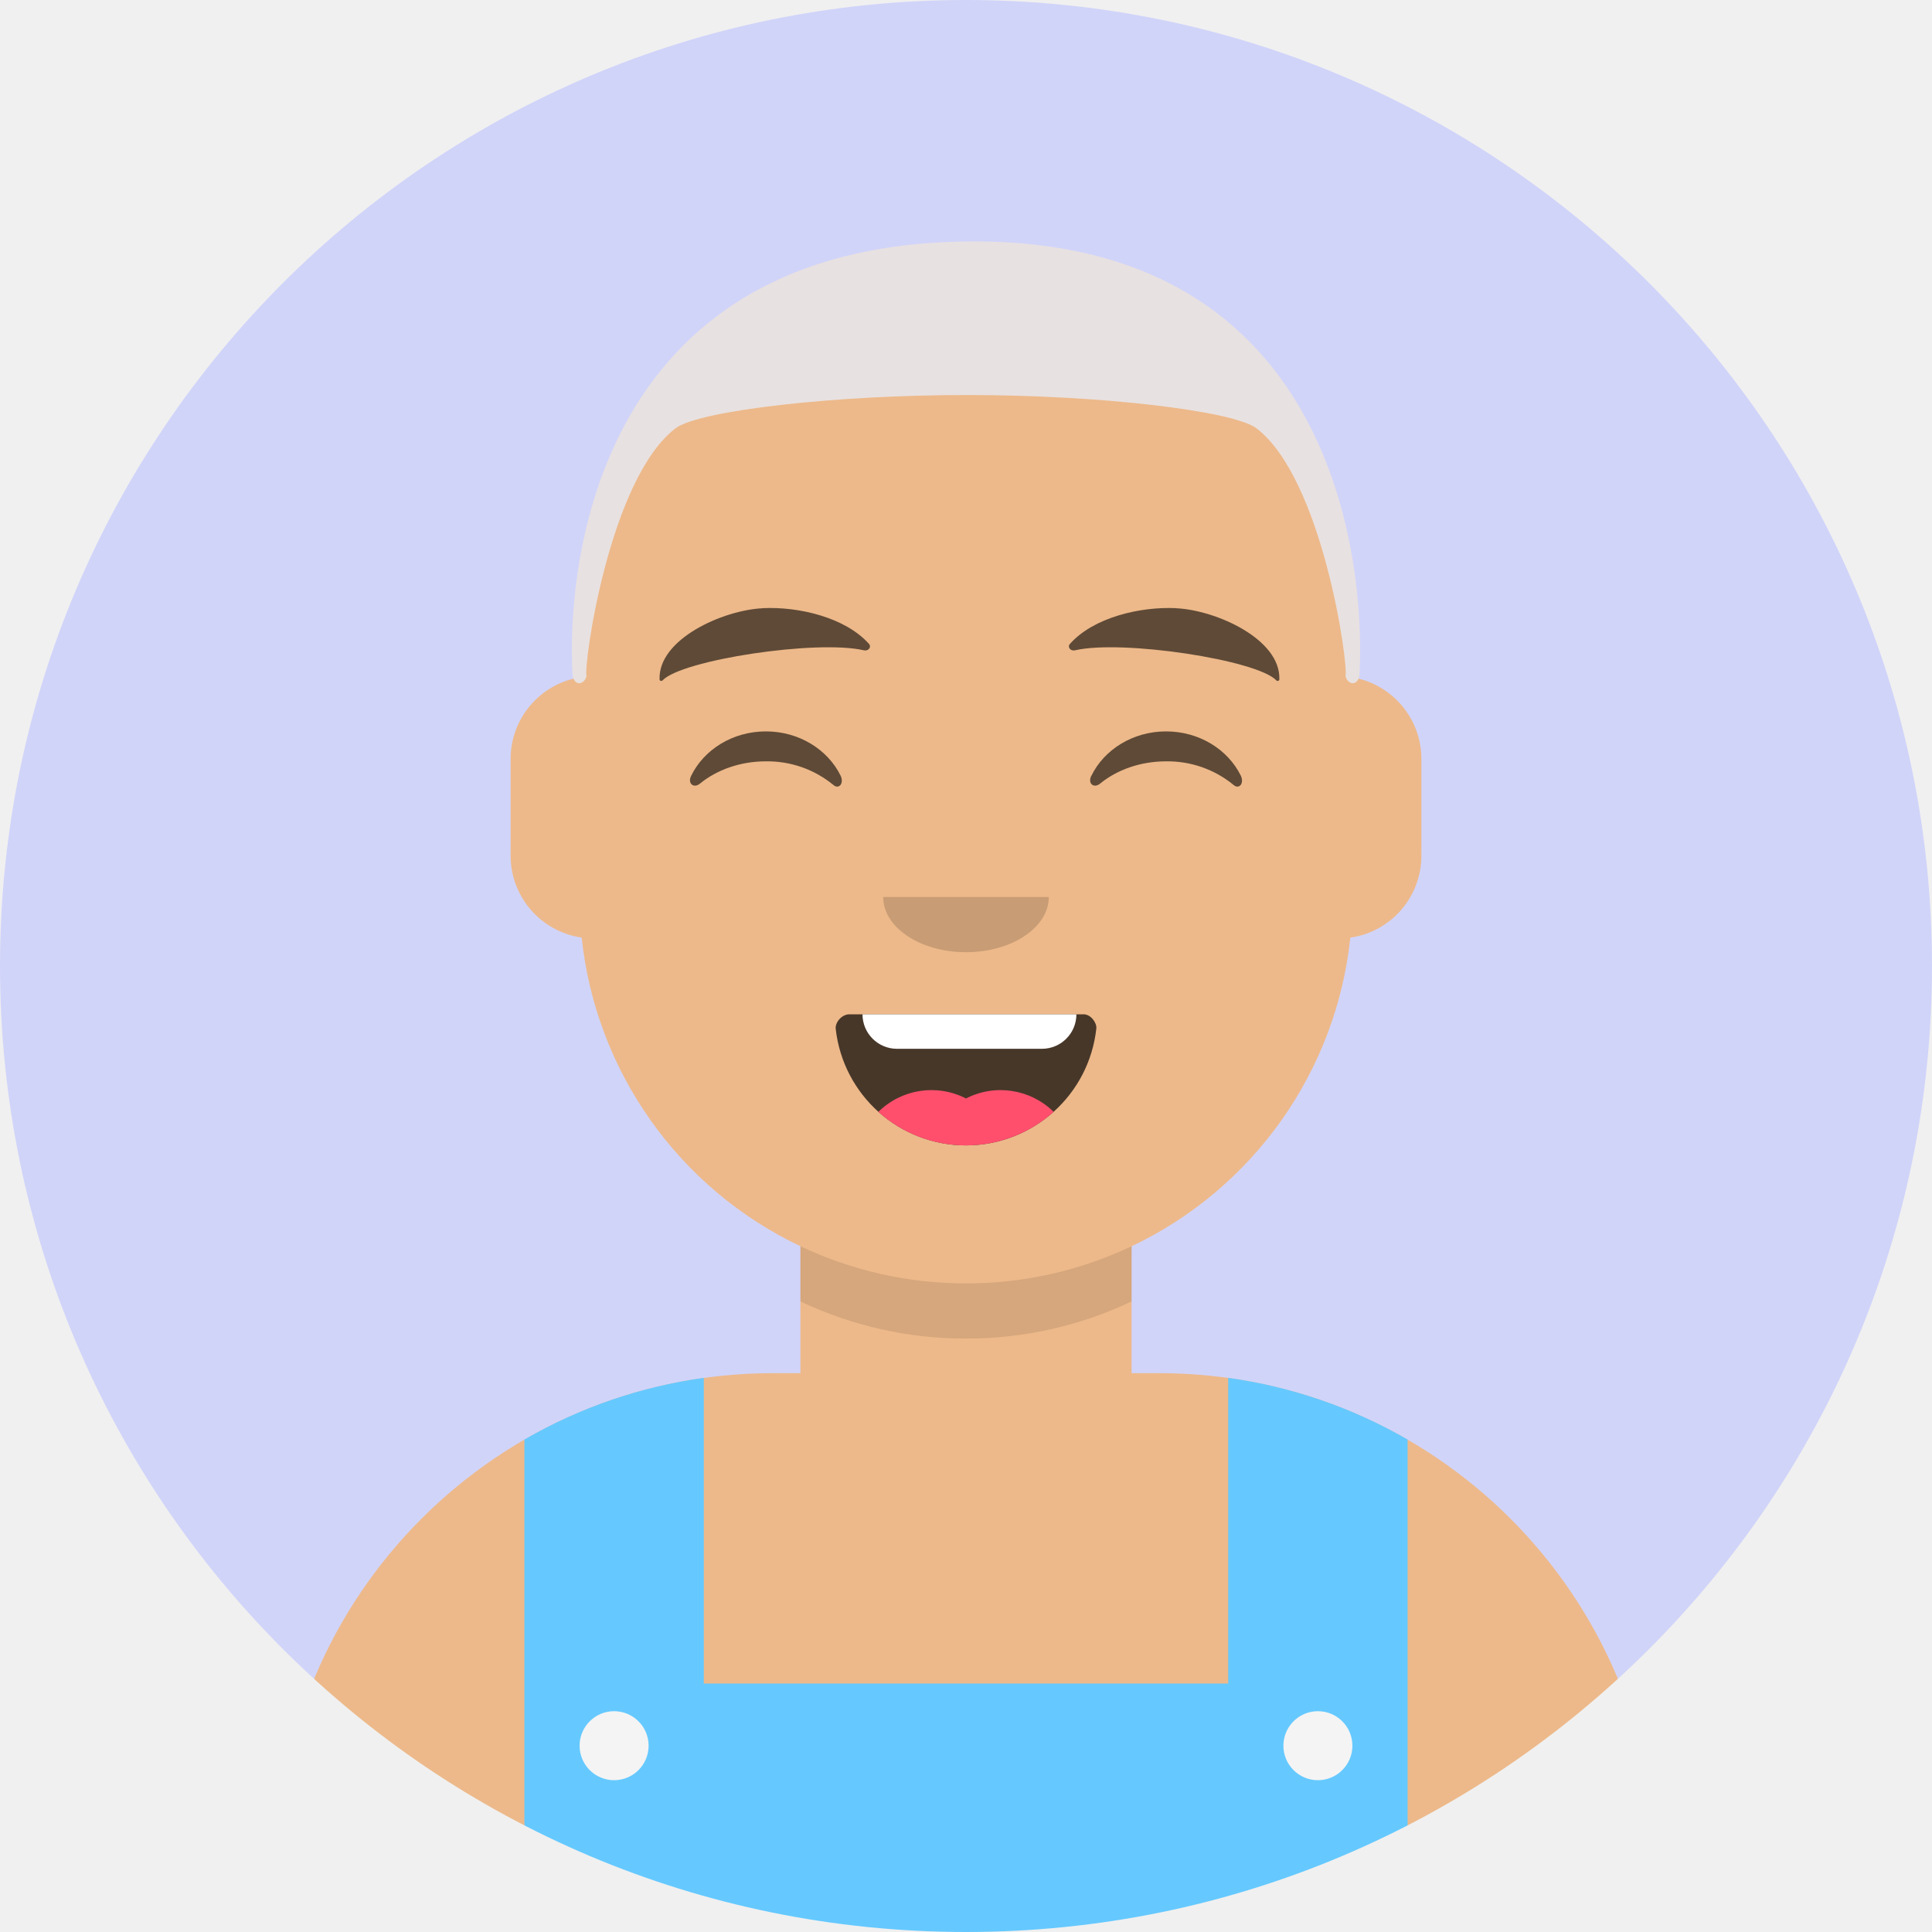
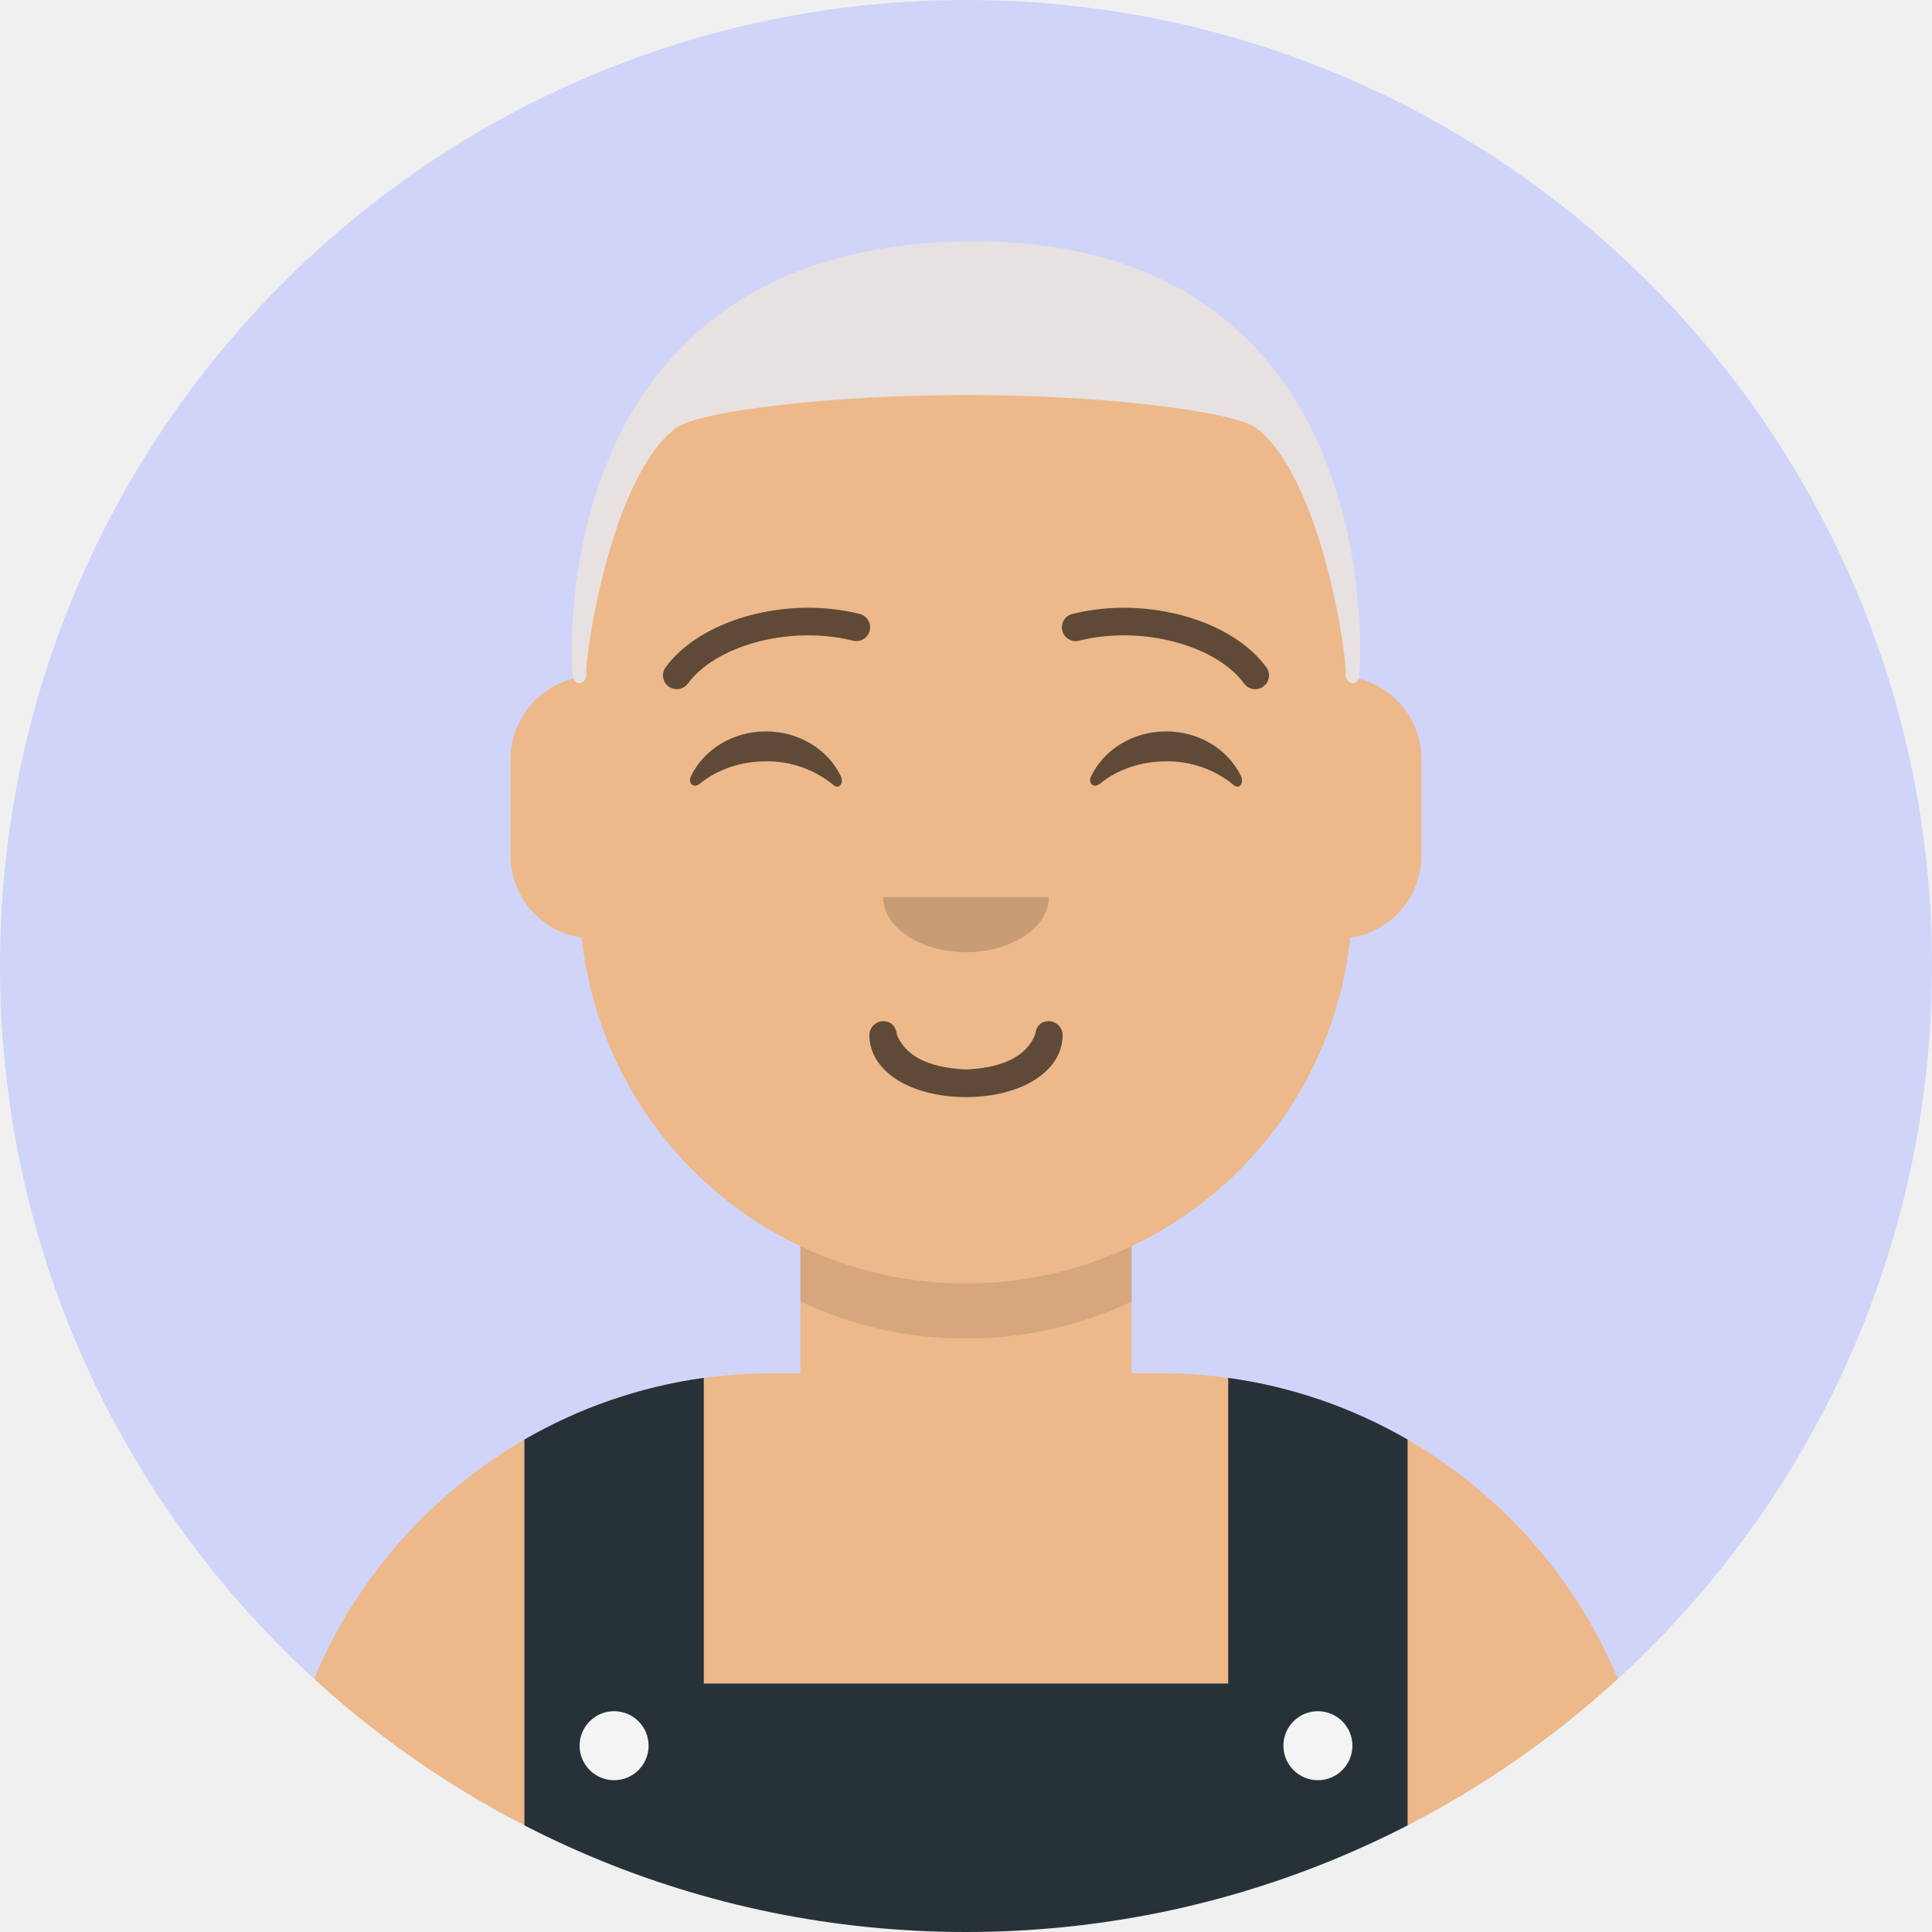
<svg xmlns="http://www.w3.org/2000/svg" viewBox="0 0 280 280" fill="none" shape-rendering="auto">
  <mask id="viewboxMask">
    <rect width="280" height="280" rx="140" ry="140" x="0" y="0" fill="#fff" />
  </mask>
  <g mask="url(#viewboxMask)">
    <rect fill="#d1d4f9" width="280" height="280" x="0" y="0" />
    <g transform="translate(8)">
      <path d="M132 36a56 56 0 0 0-56 56v6.17A12 12 0 0 0 66 110v14a12 12 0 0 0 10.3 11.88 56.04 56.04 0 0 0 31.7 44.73v18.4h-4a72 72 0 0 0-72 72v9h200v-9a72 72 0 0 0-72-72h-4v-18.39a56.04 56.04 0 0 0 31.7-44.73A12 12 0 0 0 198 124v-14a12 12 0 0 0-10-11.83V92a56 56 0 0 0-56-56Z" fill="#edb98a" />
      <path d="M108 180.61v8a55.79 55.79 0 0 0 24 5.39c8.59 0 16.73-1.93 24-5.39v-8a55.79 55.79 0 0 1-24 5.39 55.79 55.79 0 0 1-24-5.39Z" fill="#000" fill-opacity=".1" />
      <g transform="translate(0 170)">
-         <path d="M196 38.63V110H68V38.63a71.52 71.52 0 0 1 26-8.94v44.3h76V29.69a71.52 71.52 0 0 1 26 8.94Z" fill="#65c9ff" />
+         <path d="M196 38.63V110H68V38.63a71.52 71.52 0 0 1 26-8.94v44.3h76V29.69a71.52 71.52 0 0 1 26 8.94Z" fill="#263238" />
        <path d="M86 83a5 5 0 1 1-10 0 5 5 0 0 1 10 0ZM188 83a5 5 0 1 1-10 0 5 5 0 0 1 10 0Z" fill="#F4F4F4" />
      </g>
      <g transform="translate(78 134)">
-         <path fill-rule="evenodd" clip-rule="evenodd" d="M35.12 15.13a19 19 0 0 0 37.77-.09c.08-.77-.77-2.04-1.85-2.04H37.1C36 13 35 14.18 35.12 15.13Z" fill="#000" fill-opacity=".7" />
-         <path d="M70 13H39a5 5 0 0 0 5 5h21a5 5 0 0 0 5-5Z" fill="#fff" />
-         <path d="M66.7 27.14A10.96 10.96 0 0 0 54 25.2a10.95 10.95 0 0 0-12.7 1.94A18.93 18.93 0 0 0 54 32c4.88 0 9.33-1.84 12.7-4.86Z" fill="#FF4F6D" />
+         <path d="M40 16c0 5.37 6.16 9 14 9s14-3.63 14-9c0-1.1-.95-2-2-2-1.3 0-1.87.9-2 2-1.24 2.94-4.32 4.72-10 5-5.68-.28-8.76-2.06-10-5-.13-1.1-.7-2-2-2-1.05 0-2 .9-2 2Z" fill="#000" fill-opacity=".6" />
      </g>
      <g transform="translate(104 122)">
        <path fill-rule="evenodd" clip-rule="evenodd" d="M16 8c0 4.42 5.37 8 12 8s12-3.58 12-8" fill="#000" fill-opacity=".16" />
      </g>
      <g transform="translate(76 90)">
        <path d="M16.16 22.45c1.85-3.8 6-6.45 10.84-6.45 4.81 0 8.96 2.63 10.82 6.4.55 1.13-.24 2.05-1.03 1.37a15.05 15.05 0 0 0-9.8-3.43c-3.73 0-7.12 1.24-9.55 3.23-.9.73-1.82-.01-1.28-1.12ZM74.16 22.45c1.85-3.8 6-6.45 10.84-6.45 4.81 0 8.96 2.63 10.82 6.4.55 1.13-.24 2.05-1.03 1.37a15.05 15.05 0 0 0-9.8-3.43c-3.74 0-7.13 1.24-9.56 3.23-.9.73-1.82-.01-1.28-1.12Z" fill-rule="evenodd" clip-rule="evenodd" fill="#000" fill-opacity=".6" />
      </g>
      <g transform="translate(76 82)">
-         <path d="M26.55 6.15c-5.8.27-15.2 4.49-14.96 10.34.01.18.3.27.43.12 2.76-2.96 22.32-5.95 29.2-4.36.64.14 1.12-.48.72-.93-3.43-3.85-10.2-5.43-15.4-5.18ZM86.45 6.15c5.8.27 15.2 4.49 14.96 10.34-.01.18-.3.27-.43.12-2.76-2.96-22.32-5.95-29.2-4.36-.64.14-1.12-.48-.72-.93 3.43-3.85 10.2-5.43 15.4-5.18Z" fill-rule="evenodd" clip-rule="evenodd" fill="#000" fill-opacity=".6" />
+         <path d="M15.63 17.16c3.92-5.51 14.65-8.6 23.9-6.33a2 2 0 1 0 .95-3.88c-10.74-2.64-23.17.94-28.11 7.9a2 2 0 0 0 3.26 2.3ZM96.37 17.16c-3.91-5.51-14.65-8.6-23.9-6.33a2 2 0 1 1-.95-3.88c10.74-2.64 23.17.94 28.11 7.9a2 2 0 0 1-3.26 2.3Z" fill="#000" fill-opacity=".6" />
      </g>
      <g transform="translate(-1)">
        <path fill-rule="evenodd" clip-rule="evenodd" d="M76 98c.35 1.49 1.67 1.22 2 0-.46-1.55 3.3-28.75 13-36 3.62-2.52 23-4.77 42.31-4.75 19.1 0 38.11 2.26 41.69 4.75 9.7 7.25 13.46 34.45 13 36 .33 1.22 1.65 1.49 2 0 .72-10.3 0-63.73-57-63-57 .73-57.72 52.7-57 63Z" fill="#e8e1e1" />
      </g>
      <g transform="translate(49 72)" />
      <g transform="translate(62 42)" />
    </g>
  </g>
</svg>
